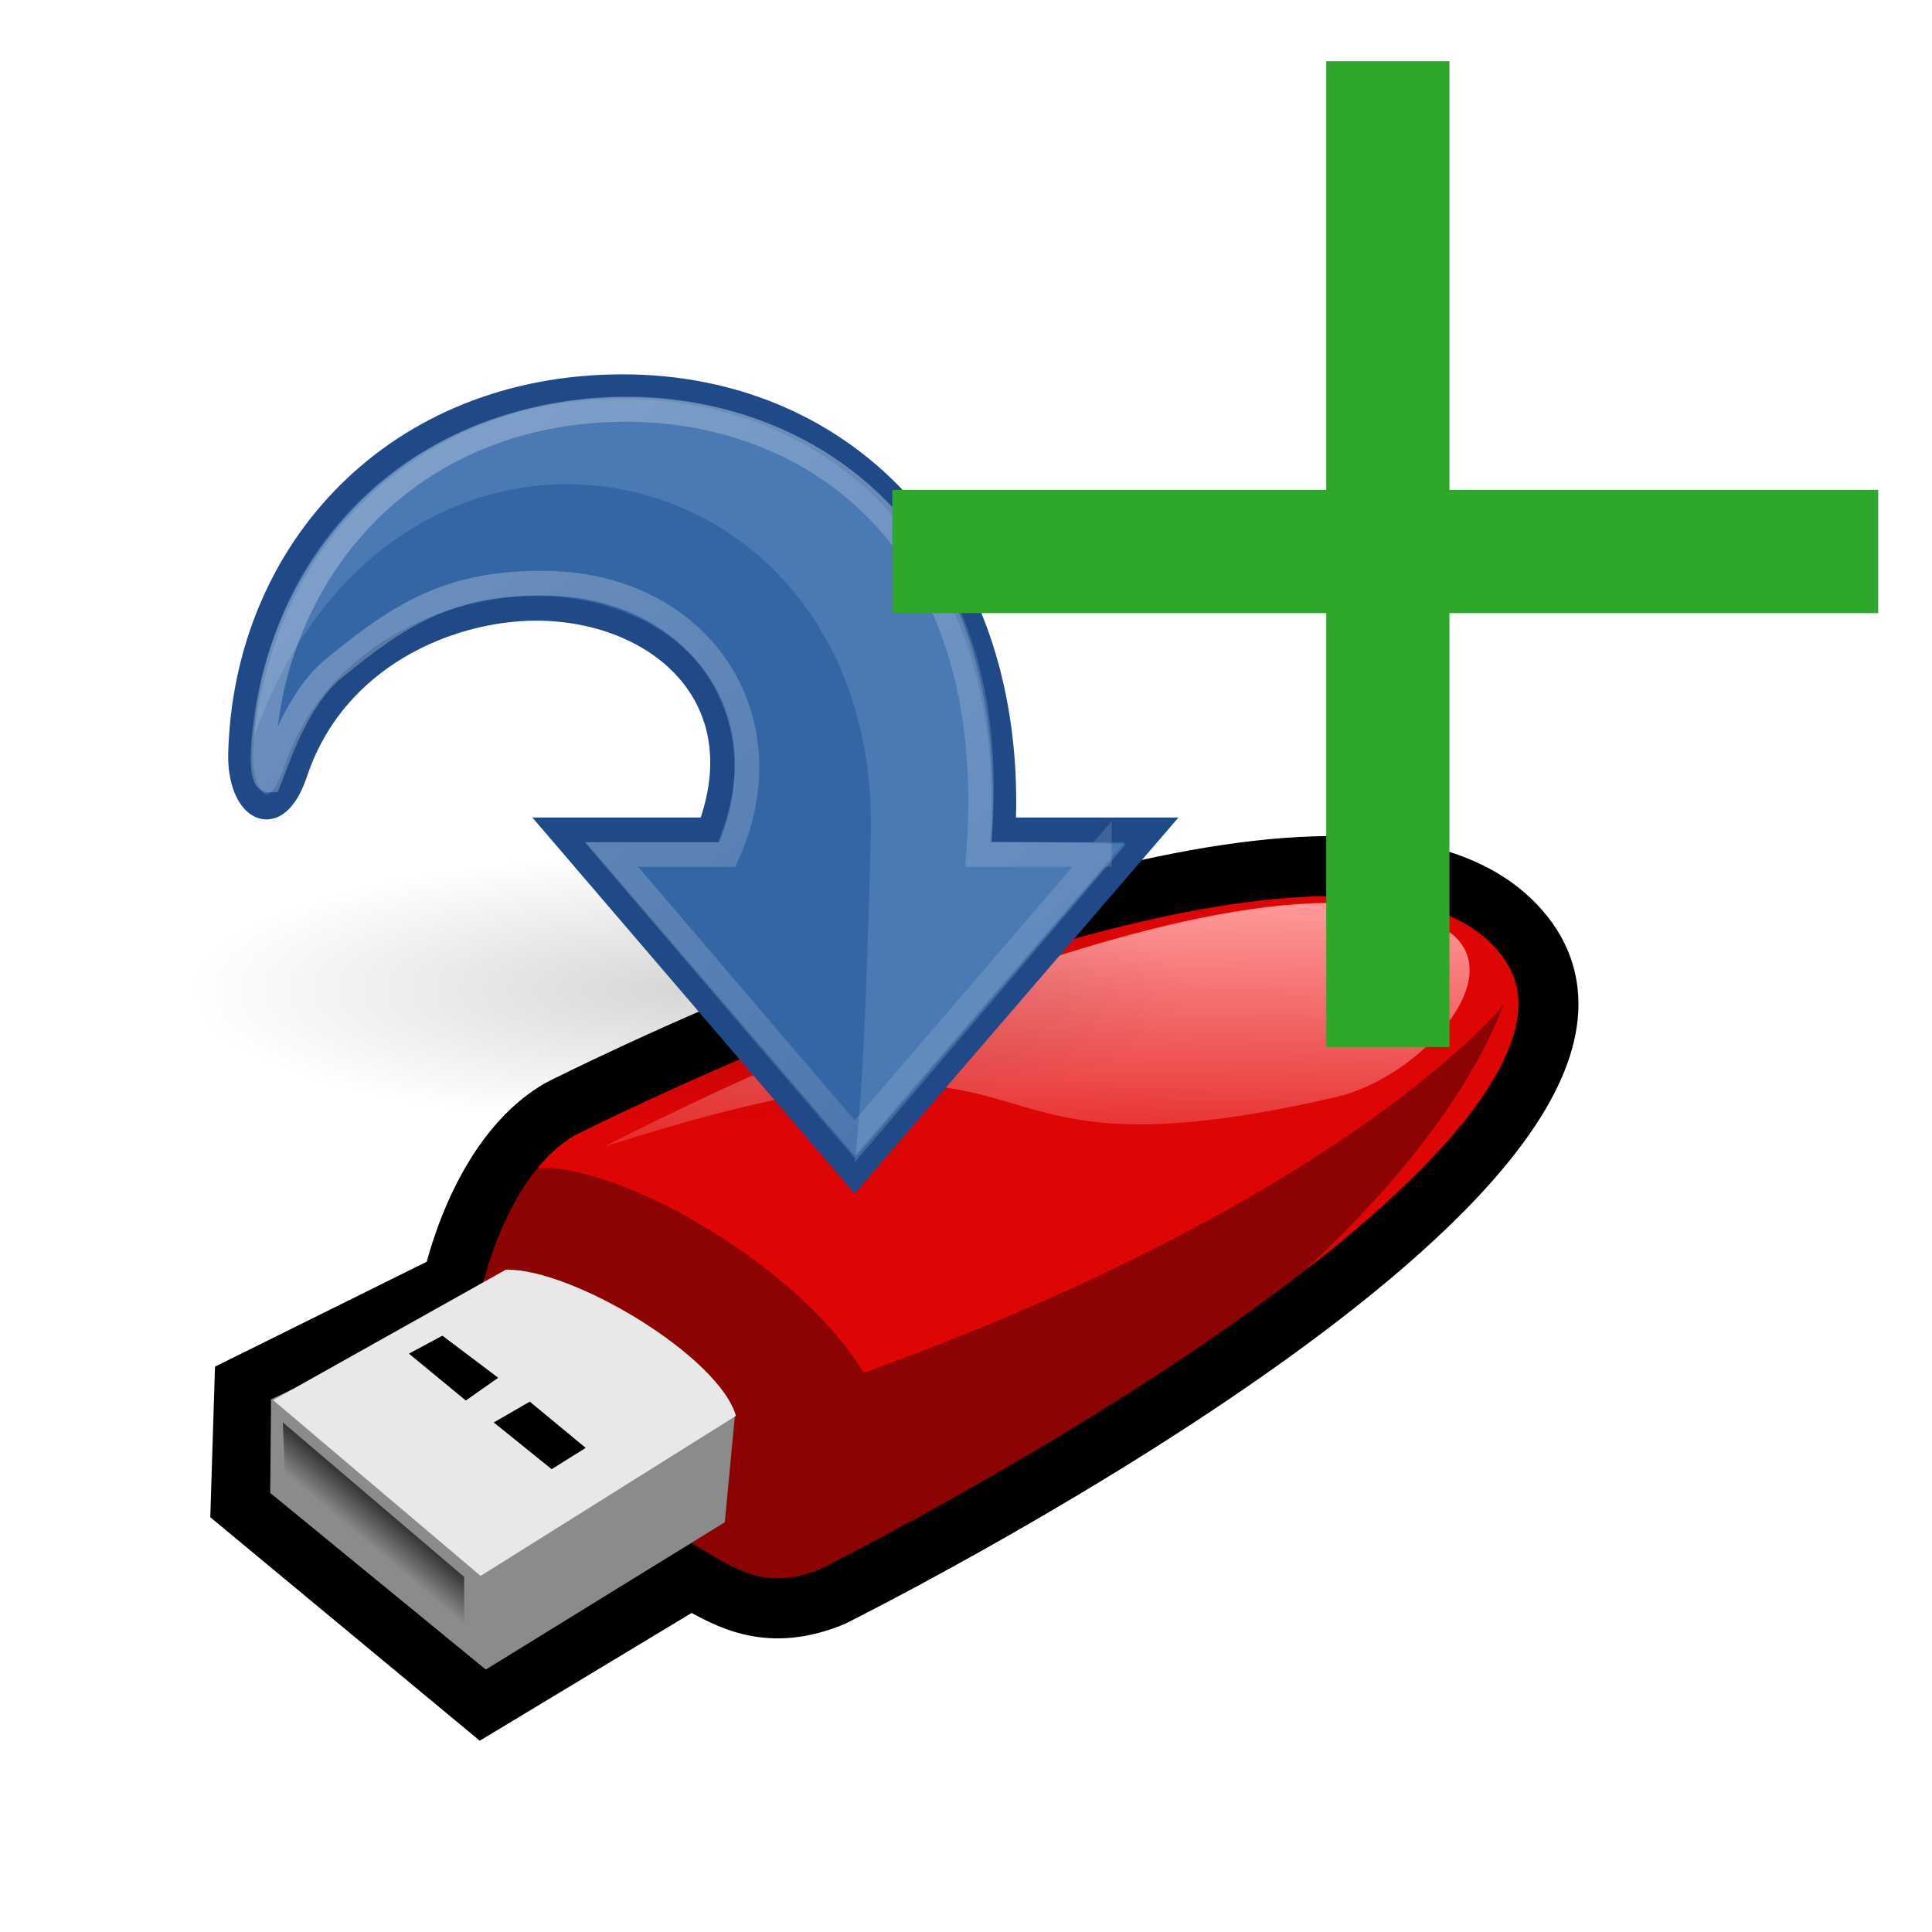
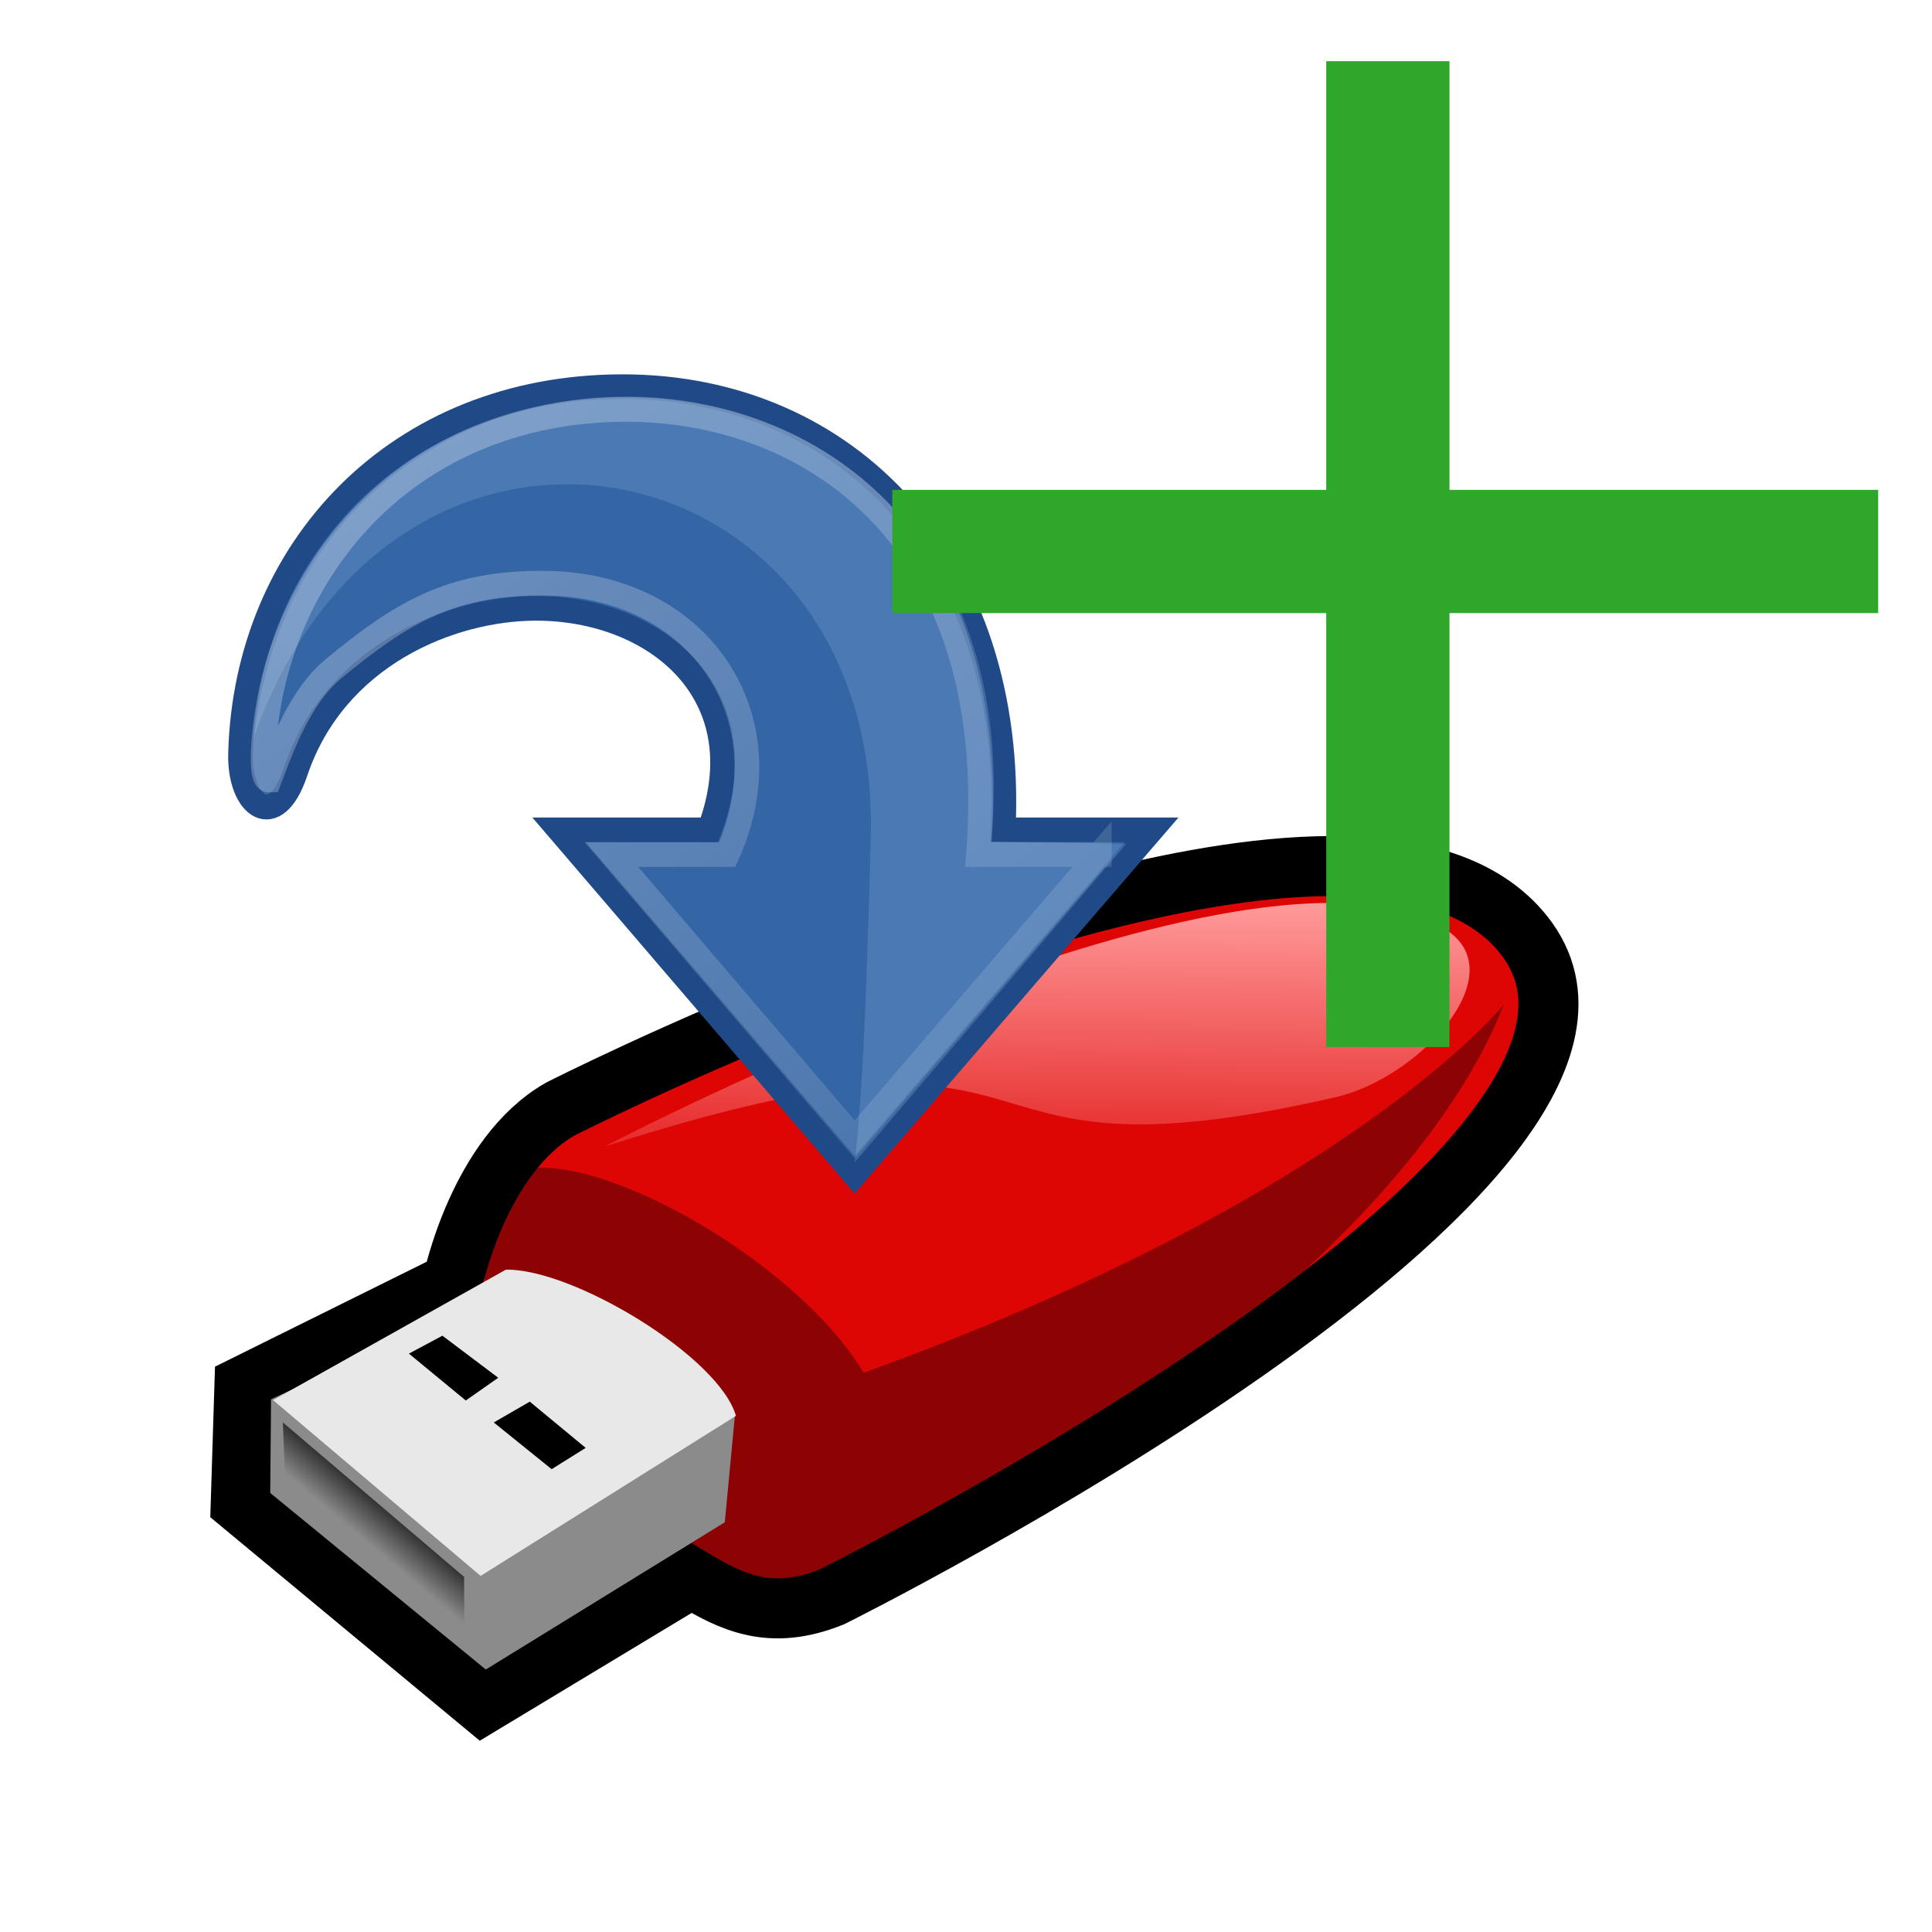
<svg xmlns="http://www.w3.org/2000/svg" xmlns:xlink="http://www.w3.org/1999/xlink" version="1.1" width="256" height="256" id="svg2">
  <defs id="defs4">
    <linearGradient x1="401.269" y1="415.909" x2="400.542" y2="515.955" id="linearGradient1521" xlink:href="#linearGradient1476" gradientUnits="userSpaceOnUse" gradientTransform="matrix(1.386228,0,0,1.386228,-150.0418,-215.6133)" />
    <linearGradient x1="1543.947" y1="-1141.388" x2="1543.905" y2="-1123.497" id="linearGradient1519" xlink:href="#linearGradient1391" gradientUnits="userSpaceOnUse" gradientTransform="matrix(1.060774,0.892405,-0.894185,1.059274,-2496.471,442.6346)" />
    <linearGradient id="linearGradient1391">
      <stop id="stop1393" style="stop-color:#000000;stop-opacity:1" offset="0" />
      <stop id="stop1395" style="stop-color:#000000;stop-opacity:0" offset="1" />
    </linearGradient>
    <linearGradient id="linearGradient1476">
      <stop id="stop1478" style="stop-color:#ff9999;stop-opacity:1" offset="0" />
      <stop id="stop1480" style="stop-color:#ff9999;stop-opacity:0" offset="1" />
    </linearGradient>
    <linearGradient x1="58.749" y1="2.048" x2="105.324" y2="58.048" id="linearGradient5862" xlink:href="#linearGradient5113" gradientUnits="userSpaceOnUse" gradientTransform="matrix(1.004639,0,0,1,-55.02133,-3.04779)" />
    <linearGradient id="linearGradient5113">
      <stop id="stop5115" style="stop-color:#ffffff;stop-opacity:1" offset="0" />
      <stop id="stop5117" style="stop-color:#ffffff;stop-opacity:0" offset="1" />
-     </linearGradient>
-     <radialGradient cx="11.25" cy="19.031" r="8.062" fx="11.25" fy="19.031" id="radialGradient5855" xlink:href="#linearGradient5105" gradientUnits="userSpaceOnUse" gradientTransform="matrix(1,0,0,0.282946,0,13.64644)" />
-     <linearGradient id="linearGradient5105">
-       <stop id="stop5107" style="stop-color:#000000;stop-opacity:1" offset="0" />
-       <stop id="stop5109" style="stop-color:#000000;stop-opacity:0" offset="1" />
    </linearGradient>
  </defs>
  <g transform="translate(-17.54315,-786.2911)" id="layer1">
    <g transform="matrix(0.313601,0,0,0.313601,20.11466,778.8129)" id="layer1-9">
      <g transform="translate(0,44.44671)" id="g1484">
        <path d="m 553.491,345.339 c -124.712,0.755 -324.941,102.668 -324.941,102.668 -34.656,19.803 -45.529,73.254 -45.529,73.254 l -87.939,43.58 -1.56,49.818 102.148,84.733 88.26,-53.226 c 16.711,10.047 33.266,18.519 59.417,7.913 0,0 368.891,-183.505 292.234,-279.715 -16.854,-21.153 -46.369,-29.24 -82.091,-29.024 z" id="path1345" style="color:#000000;display:inline;overflow:visible;visibility:visible;fill:#de0505;fill-opacity:1;fill-rule:evenodd;stroke:#000000;stroke-width:25.368;stroke-linecap:butt;stroke-linejoin:miter;stroke-miterlimit:4;stroke-dasharray:none;stroke-dashoffset:0;stroke-opacity:1;marker:none" />
        <path d="m 627.177,403.863 c -1.4e-4,0 -64.838,81.248 -270.445,155.561 -29.385,-48.842 -116.92,-96.87 -148.079,-84.795 -41.127,21.494 15.993,176.763 130.708,185.167 27.306,-16.804 239.543,-131.611 287.816,-255.932 z" id="path1518" style="color:#000000;display:inline;overflow:visible;visibility:visible;fill:#000000;fill-opacity:0.365;fill-rule:evenodd;stroke:none;stroke-width:10.15;marker:none" />
        <path d="m 106.327,570.645 -0.35,39.571 91.085,74.612 100.982,-62.232 4.265,-44.961 -107.149,-48.462 -88.833,41.471 z" id="path1373" style="color:#000000;display:inline;overflow:visible;visibility:visible;fill:#8b8b8b;fill-opacity:1;fill-rule:evenodd;stroke:none;stroke-width:18;marker:none" />
        <path d="m 107.186,570.996 98.364,-55.134 c 28.546,-0.452 90.113,36.862 97.204,61.779 l -107.883,67.621 -87.684,-74.266 z" id="rect1349" style="fill:#e8e8e8;fill-opacity:1;fill-rule:evenodd;stroke:none" />
        <g transform="matrix(1.370506,-0.208195,0.208195,1.370506,-2485.086,849.2055)" id="g1348">
          <path d="m 1956.23,94.641 14.735,16.494 -11.231,4.858 -15.31,-16.727 11.806,-4.624 z" id="path1489" style="fill:#000000;fill-opacity:1;fill-rule:evenodd;stroke:none" />
          <path d="m 1932.923,70.768 14.897,15.229 -10.818,5.371 -14.99,-16.727 10.911,-3.873 z" id="rect1467" style="fill:#000000;fill-opacity:1;fill-rule:evenodd;stroke:none" />
        </g>
        <path d="m 111.301,580.394 76.604,65.286 0.061,25.261 -75.614,-64.791 -1.051,-25.756 z" id="rect1388" style="fill:url(#linearGradient1519);fill-opacity:1;fill-rule:evenodd;stroke:none" />
        <path d="m 247.014,463.943 c 0,0 275.11,-143.659 355.808,-91.675 28.992,18.676 -11.366,62.569 -46.397,70.647 -178.258,41.102 -100.642,-45.893 -309.411,21.028 z" id="path1474" style="color:#000000;display:inline;overflow:visible;visibility:visible;fill:url(#linearGradient1521);fill-opacity:1;fill-rule:evenodd;stroke:none;stroke-width:10.15;marker:none" />
      </g>
    </g>
    <g transform="matrix(3.26929,0,0,3.26929,31.18672,812.8018)" id="layer1-3">
-       <path d="m 19.312,19.031 a 8.062,2.281 0 1 1 -16.125,0 8.062,2.281 0 1 1 16.125,0 z" transform="matrix(2.512123,0,0,2.410961,-4.51537,-13.87225)" id="path4346" style="color:#000000;display:inline;overflow:visible;visibility:visible;opacity:0.163;fill:url(#radialGradient5855);fill-opacity:1;fill-rule:nonzero;stroke:none;stroke-width:1;marker:none" />
      <path d="M 42.5,25.525 30.465,39.5 18.49,25.525 l 6.092,0 c 2.047,-5.486 -2.157,-8.978 -7.031,-8.978 -3.464,0 -8.163,1.905 -9.751,6.641 C 6.974,25.653 5.52,24.573 5.576,22.432 5.794,14.171 11.919,7.563 21.063,7.563 c 9.144,0 15.937,7.099 15.424,17.962 l 6.013,0 z" id="path4972" style="color:#000000;display:inline;overflow:visible;visibility:visible;fill:#3465a4;fill-opacity:1;fill-rule:nonzero;stroke:#204a87;stroke-width:1;stroke-linecap:butt;stroke-linejoin:miter;stroke-miterlimit:4;stroke-dasharray:none;stroke-dashoffset:0;stroke-opacity:1;marker:none" />
      <path d="M 6.122,21.744 C 11.829,5.673 31.527,9.699 31.118,25.794 31.018,29.689 30.849,35.847 30.47,39 L 41.47,26.092 36,26 C 38.099,3.404 8.413,2.093 6.122,21.744 Z" id="path4984" style="color:#000000;display:inline;overflow:visible;visibility:visible;opacity:0.354;fill:#729fcf;fill-opacity:1;fill-rule:nonzero;stroke:none;stroke-width:1;marker:none" />
      <path d="m 40.382,26.525 -9.917,11.542 -9.857,-11.542 4.699,0 C 27.784,21 24.208,15.629 18,15.529 14.101,15.466 12.053,16.762 9.338,19 7.85,20.227 7.09,22.639 6.739,23.513 6.259,23.538 6.541,20.833 7,19.15 8.672,13.017 13.847,8.499 21.184,8.486 c 7.337,-0.014 15.301,5.024 14.303,18.04 l 4.895,0 z" id="path4980" style="color:#000000;display:inline;overflow:visible;visibility:visible;opacity:0.354;fill:none;stroke:url(#linearGradient5862);stroke-width:1;stroke-linecap:butt;stroke-linejoin:miter;stroke-miterlimit:4;stroke-dasharray:none;stroke-dashoffset:0;stroke-opacity:1;marker:none;enable-background:accumulate" />
    </g>
  </g>
  <path d="m 183.897,8.106 0,130.63" id="path2994-9" style="fill:#ff0000;stroke:#2ea72b;stroke-width:16.329;stroke-linecap:butt;stroke-linejoin:miter;stroke-miterlimit:4;stroke-dasharray:none;stroke-opacity:1" />
  <path d="m 118.239,73.074 130.63,0" id="path2996" style="fill:#ff0000;stroke:#2ea72b;stroke-width:16.329;stroke-linecap:butt;stroke-linejoin:miter;stroke-miterlimit:4;stroke-dasharray:none;stroke-opacity:1" />
</svg>
